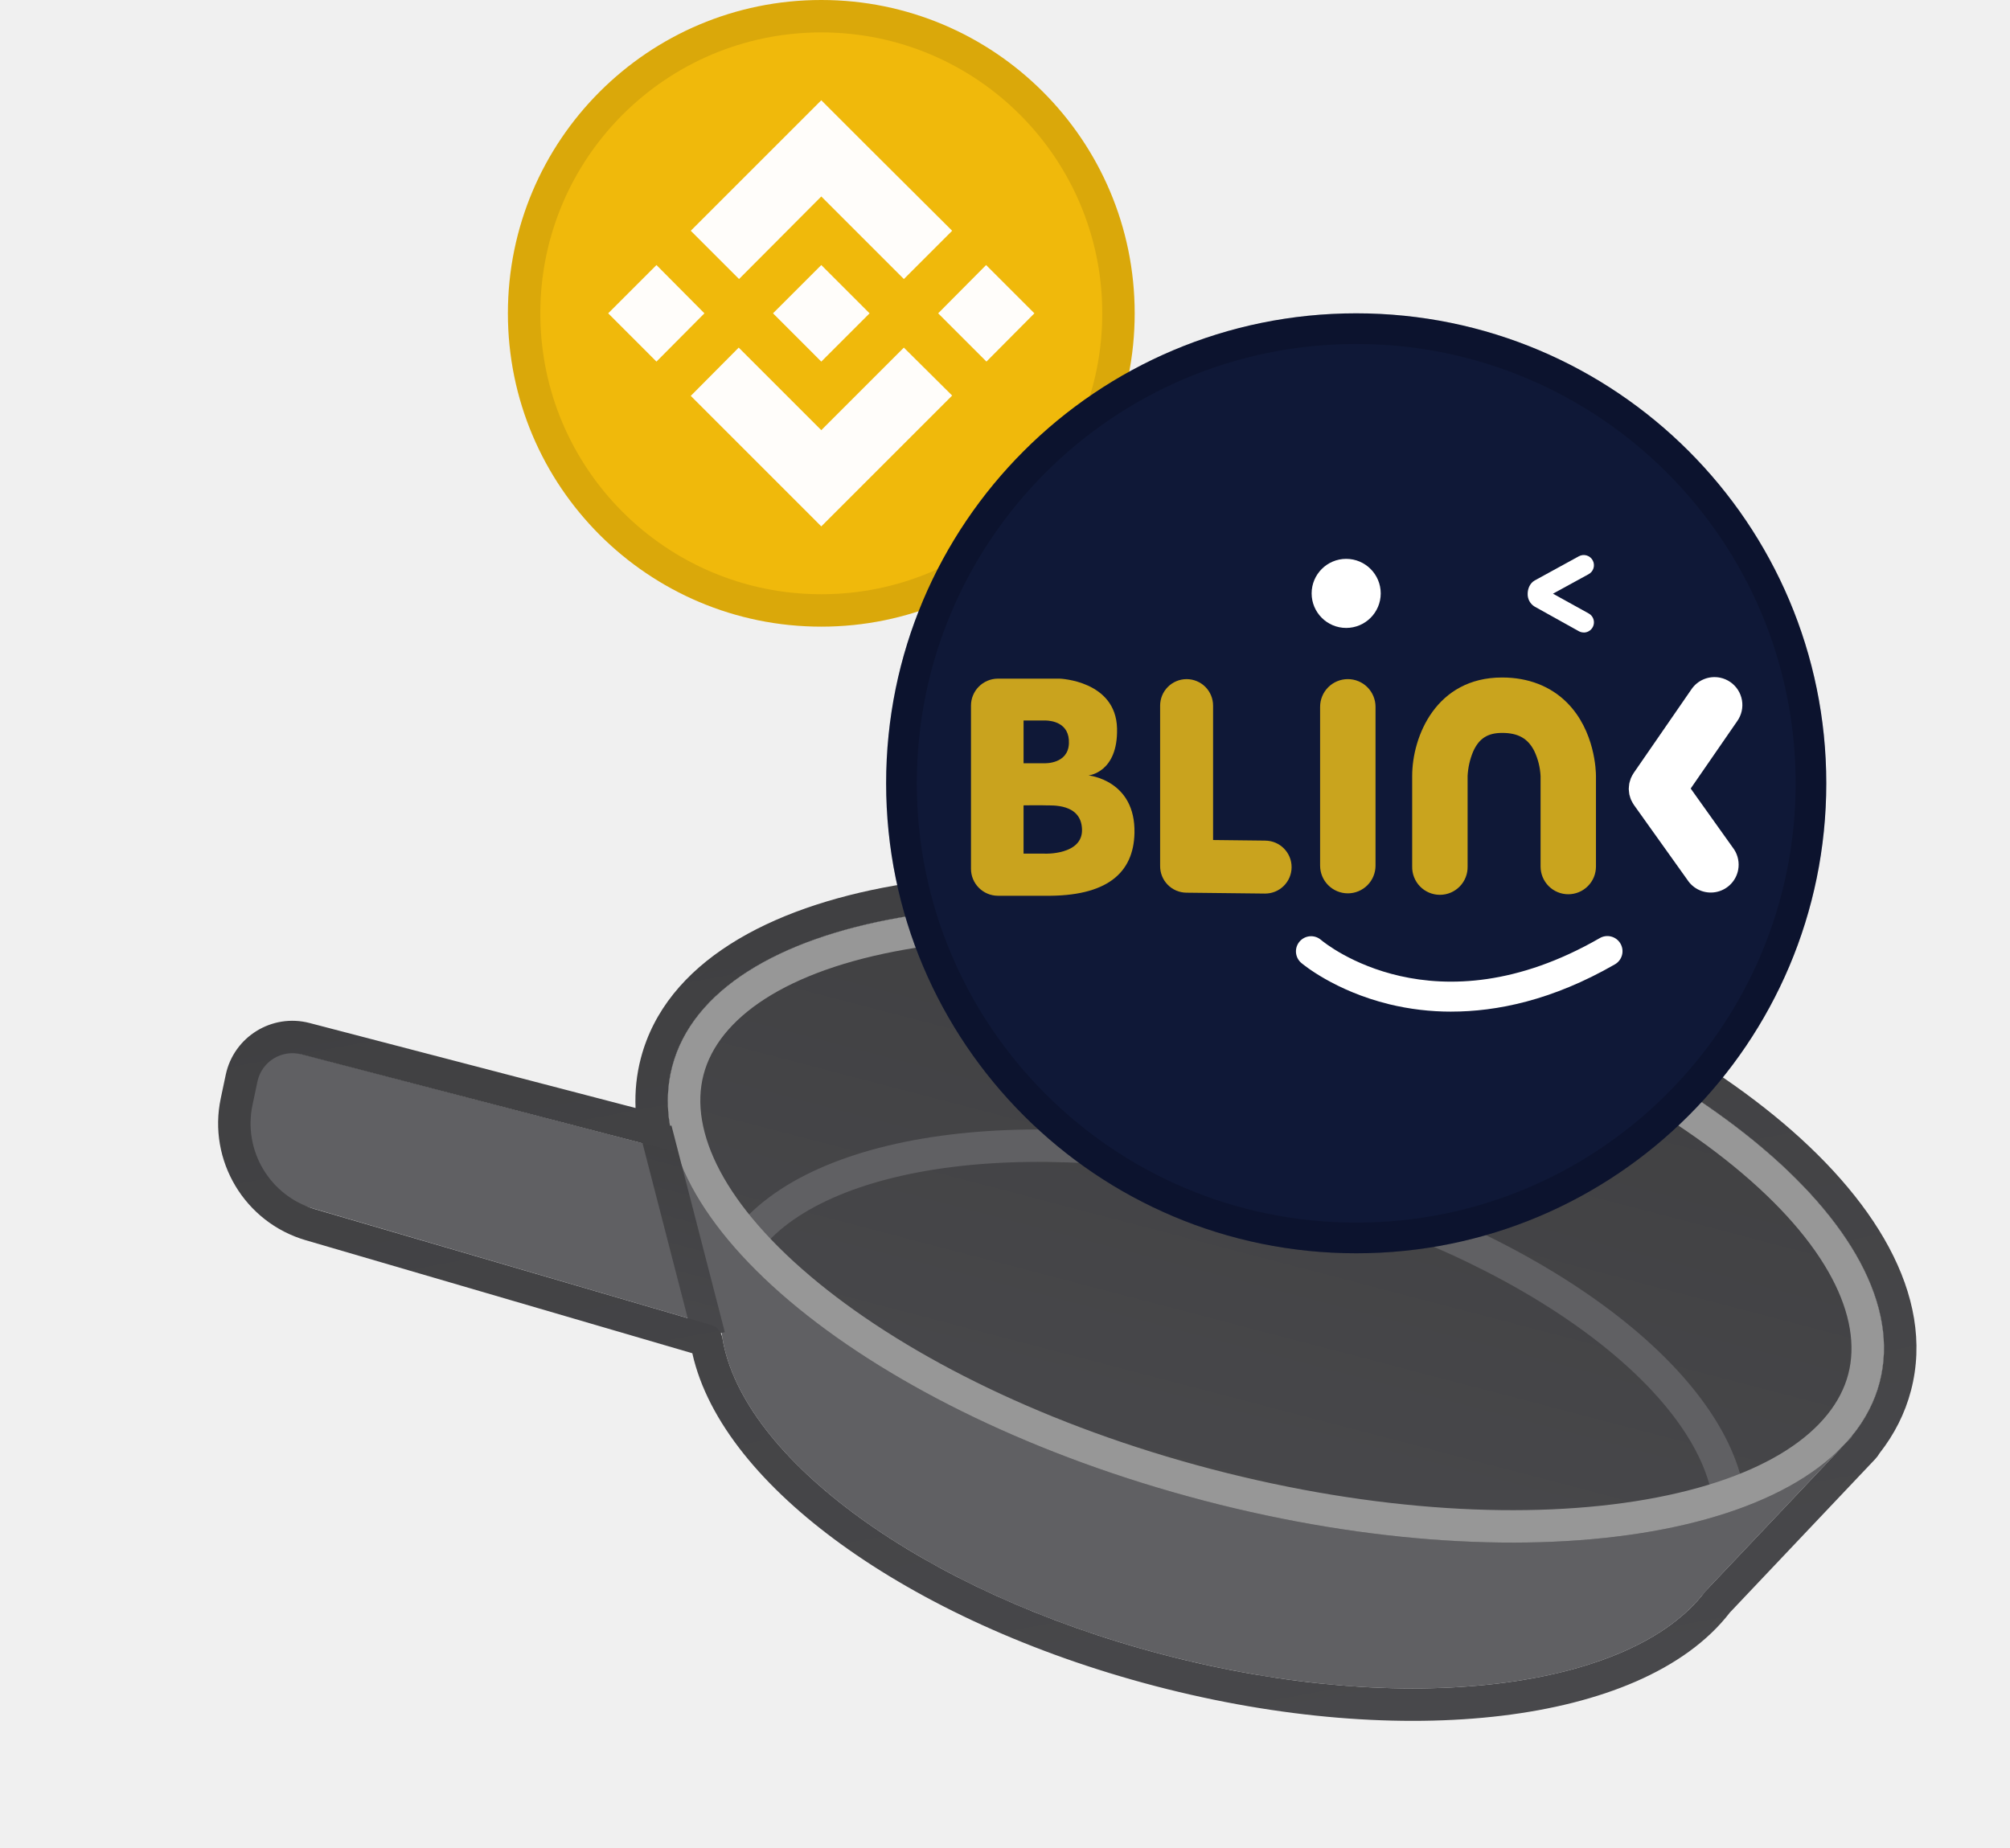
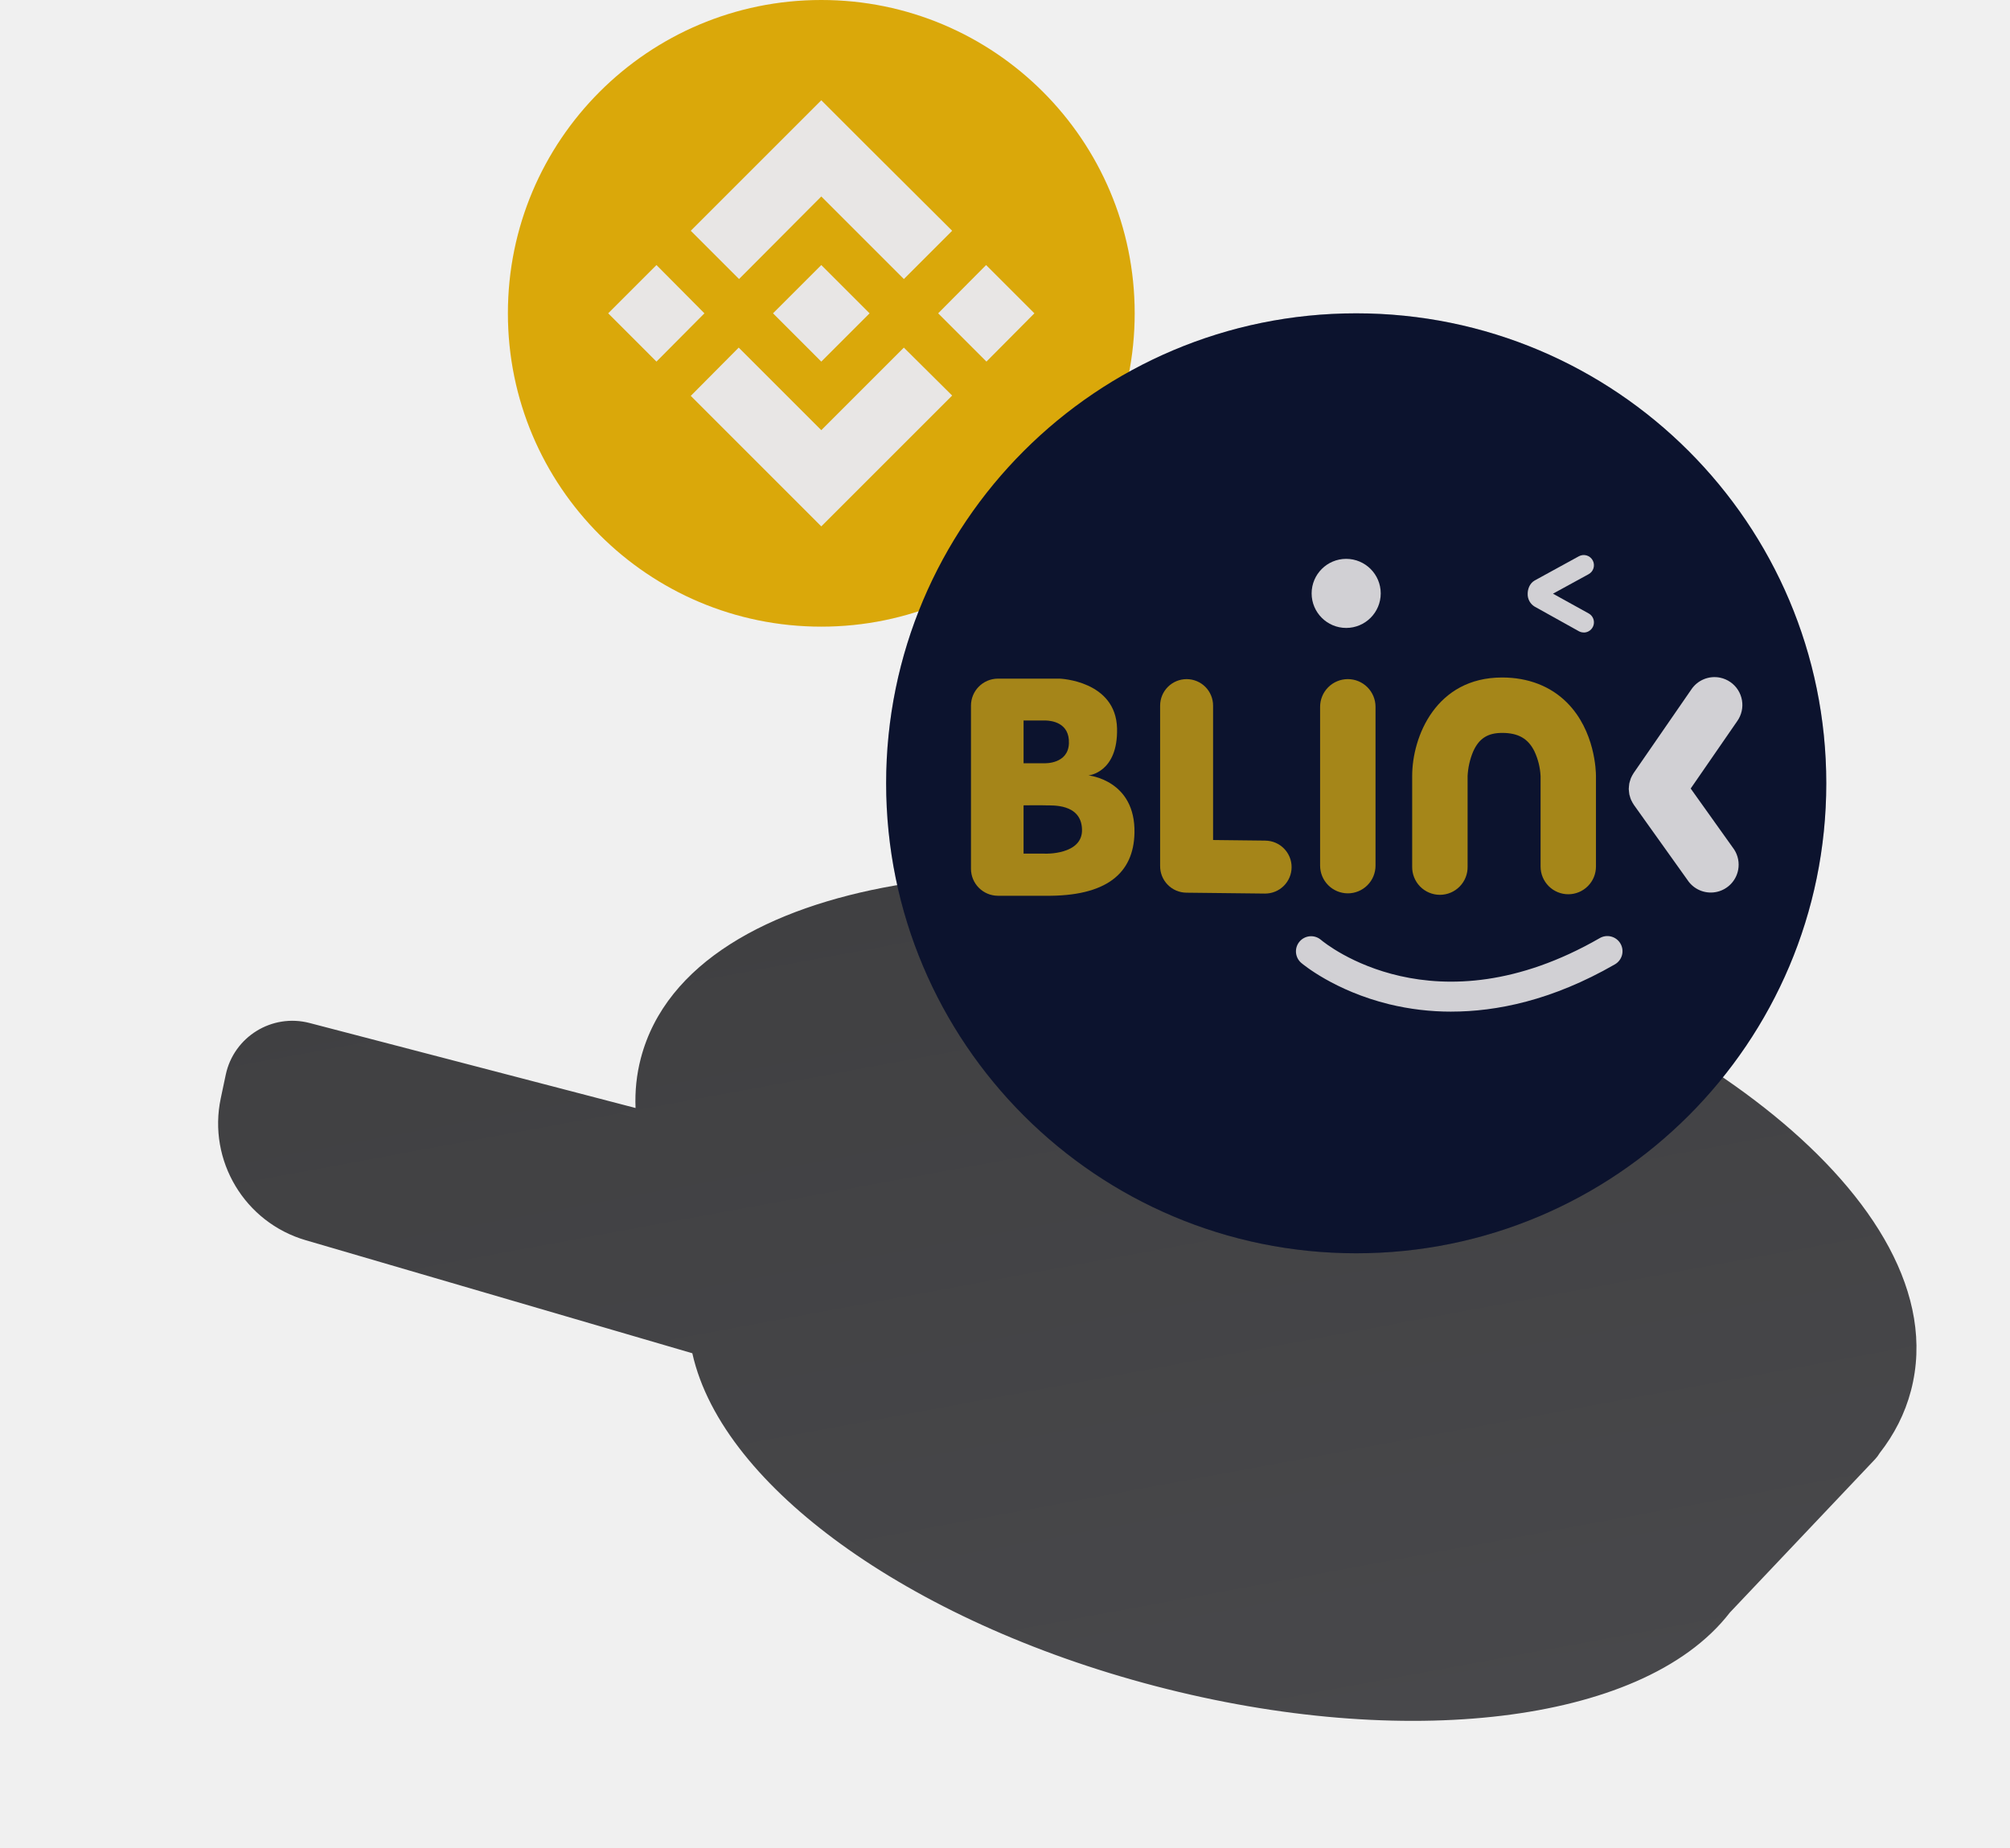
<svg xmlns="http://www.w3.org/2000/svg" width="186" height="171" fill="none">
  <g fill="#606063">
    <path d="M67.045 119.028c-3.178 12.144 15 27.421 40.602 34.121s48.934 2.287 52.112-9.858-15-27.421-40.602-34.122-48.934-2.286-52.112 9.859z" />
    <path d="M155.924 149.273l15.422-16.285-109.354-28.619 5.721 21.818 88.211 23.086z" />
    <path d="M68.934 108.293L27.073 97.338c-1.815-.475-3.66.654-4.063 2.486l-.468 2.129a8.26 8.26 0 0 0 5.746 9.7l41.812 12.239-1.166-15.599z" />
  </g>
  <path fill="url(#A)" d="M62.203 98.71c-3.694 14.114 18.324 32.101 49.178 40.176s58.86 3.178 62.554-10.936-18.324-32.101-49.178-40.176-58.861-3.179-62.554 10.935z" />
-   <g fill-rule="evenodd">
+   <g fillRule="evenodd">
    <path fill="#606063" d="M146.673 123.286c7.098 5.22 11.246 10.866 11.865 15.871l2.978-.368c-.772-6.238-5.737-12.531-13.066-17.92-7.389-5.435-17.439-10.148-28.913-13.151s-22.544-3.817-31.649-2.699c-9.029 1.109-16.44 4.163-20.168 9.223l2.415 1.779c2.992-4.06 9.373-6.95 18.119-8.024 8.67-1.064 19.354-.299 30.523 2.624s20.859 7.49 27.896 12.665z" />
    <path fill="#979797" d="M75.734 118.739c-8.721-7.124-11.998-14.041-10.629-19.27s7.614-9.654 18.706-11.593c10.807-1.889 25.078-1.154 40.186 2.8s27.911 10.304 36.406 17.245c8.721 7.124 11.998 14.041 10.63 19.27s-7.614 9.653-18.707 11.593c-10.806 1.889-25.078 1.153-40.186-2.8s-27.91-10.304-36.406-17.245zm35.647 20.147c-30.854-8.075-52.872-26.062-49.178-40.176s31.7-19.01 62.554-10.935 52.872 26.062 49.178 40.176-31.7 19.01-62.554 10.936z" />
    <path fill="url(#B)" d="M64.167 124.049l-4.937-19.123 2.905-.75 4.937 19.123-2.905.75z" />
    <path fill="url(#C)" d="M62.469 106.189l-.128-.443-.202-.817-.142-.54c.022-.012.03-.019.028-.027l-.004-.025-.12-.794-.022-.191c-.072-.663-.096-1.321-.071-1.974.035-.903.166-1.793.395-2.668 3.694-14.114 31.7-19.01 62.555-10.936s52.872 26.062 49.178 40.176a12.4 12.4 0 0 1-.963 2.519 13.7 13.7 0 0 1-1.635 2.476l-.016.019c.011.02.014.025.015.029l-.611.651-12.932 13.655c-6.807 9.031-27.596 11.752-50.146 5.85-22.302-5.837-38.971-18.182-40.797-29.295-.093-.569-.484-1.054-1.037-1.215L29.127 111.91a8.26 8.26 0 0 1-5.762-9.635l.459-2.172c.39-1.845 2.242-2.99 4.066-2.514l34.249 8.931a.27.27 0 0 0 .331-.331zm-3.657-3.636c-.064-1.544.091-3.085.488-4.603 2.325-8.885 11.93-13.965 23.478-15.984 11.834-2.069 26.992-1.215 42.738 2.906s29.38 10.802 38.683 18.402c9.078 7.417 14.963 16.551 12.638 25.436-.557 2.129-1.552 4.064-2.901 5.789a3.08 3.08 0 0 1-.425.566l-13.429 14.181c-4.171 5.406-12.026 8.46-21.098 9.556-9.3 1.124-20.517.28-32.096-2.751-11.453-2.997-21.548-7.685-29.079-13.141-7.079-5.13-12.321-11.262-13.743-17.657l-35.782-10.464a11.26 11.26 0 0 1-7.855-13.134l.459-2.173c.744-3.519 4.277-5.704 7.758-4.796l30.165 7.867z" />
  </g>
  <circle cx="76" cy="29" r="29" fill="#f0b90b" />
  <path fill="#fffdfa" d="M65.185 29l-4.437 4.468L56.28 29l4.468-4.468L65.185 29zM76 18.185l7.642 7.642 4.468-4.468-7.641-7.611L76 9.28 63.921 21.358l4.468 4.468L76 18.185zm15.252 6.347L86.815 29l4.468 4.468L95.72 29l-4.468-4.468zM76 39.815l-7.641-7.642-4.437 4.468L76 48.72l12.109-12.109-4.468-4.437L76 39.815zm0-6.347L80.468 29 76 24.532 71.532 29 76 33.468z" />
-   <path fill="#191326" fill-rule="evenodd" d="M76 55c14.359 0 26-11.641 26-26S90.359 3 76 3 50 14.641 50 29s11.641 26 26 26zm0 3c16.016 0 29-12.984 29-29S92.016 0 76 0 47 12.984 47 29s12.984 29 29 29z" opacity=".1" style="mix-blend-mode:multiply" />
+   <path fill="#191326" fillRule="evenodd" d="M76 55c14.359 0 26-11.641 26-26S90.359 3 76 3 50 14.641 50 29s11.641 26 26 26zm0 3c16.016 0 29-12.984 29-29S92.016 0 76 0 47 12.984 47 29s12.984 29 29 29z" opacity=".1" style="mix-blend-mode:multiply" />
  <circle cx="125.5" cy="72.5" r="43.5" fill="#0f1837" />
  <g clipPath="url(#D)">
    <path fill="#c9a31e" d="M117.08 77.804l-4.825-.055V65.306c0-.322-.063-.64-.187-.937a2.44 2.44 0 0 0-1.325-1.325 2.45 2.45 0 0 0-.938-.186c-.322 0-.64.063-.938.187a2.46 2.46 0 0 0-1.326 1.327c-.123.297-.186.616-.186.938v14.836c-.003.322.056.641.176.94s.298.571.523.801a2.45 2.45 0 0 0 .789.54c.296.126.613.193.935.197l7.28.082a2.45 2.45 0 0 0 1.736-.708c.462-.457.724-1.079.727-1.728a2.45 2.45 0 0 0-2.436-2.463h-.005z" />
    <g fill="#fff">
      <path d="M146.553 58.54a.94.94 0 0 1-.449-.115l-4.102-2.285a1.34 1.34 0 0 1-.478-.507c-.111-.208-.166-.443-.157-.679 0-.419.178-.961.65-1.227l4.09-2.242a.95.95 0 0 1 .719-.074.94.94 0 0 1 .325.172c.096.078.176.175.235.284a.93.93 0 0 1 .108.352.95.95 0 0 1-.034.367c-.035.119-.094.229-.172.325s-.175.176-.284.235l-3.296 1.804 3.299 1.825c.184.1.329.259.413.45s.101.406.05.609a.94.94 0 0 1-.334.512c-.165.129-.368.199-.578.2l-.005-.006zm-12.249 35.094a24.2 24.2 0 0 1-5.755-.685c-5.065-1.241-8.01-3.721-8.133-3.825-.283-.241-.458-.585-.488-.956s.089-.738.331-1.021a1.4 1.4 0 0 1 1.976-.158c.434.365 10.533 8.62 25.784-.15a1.41 1.41 0 0 1 .521-.186c.184-.027.373-.016.553.031a1.4 1.4 0 0 1 .863.658 1.4 1.4 0 0 1 .176.525 1.41 1.41 0 0 1-.041.552 1.4 1.4 0 0 1-.252.493c-.116.146-.259.267-.422.357-5.787 3.33-10.942 4.363-15.113 4.363z" />
    </g>
    <g fill="#c9a41e">
      <path d="M124.724 82.685c-.679 0-1.331-.271-1.812-.751a2.57 2.57 0 0 1-.753-1.812v-14.7c0-.68.27-1.332.751-1.813a2.57 2.57 0 0 1 1.813-.752 2.56 2.56 0 0 1 1.813.751c.481.481.751 1.133.751 1.813v14.7a2.56 2.56 0 0 1-.195.981c-.129.311-.317.594-.555.832a2.57 2.57 0 0 1-.832.556 2.58 2.58 0 0 1-.981.196zm20.403.085c-.681 0-1.333-.27-1.814-.751s-.752-1.133-.752-1.814v-8.36c-.037-.803-.232-1.59-.575-2.317-.584-1.17-1.495-1.692-2.976-1.692h-.008c-1.345 0-2.152.523-2.69 1.747-.296.713-.466 1.471-.504 2.242v8.371a2.57 2.57 0 0 1-.177 1c-.125.318-.313.608-.552.853s-.524.439-.839.572a2.57 2.57 0 0 1-.996.201 2.56 2.56 0 0 1-.996-.201 2.57 2.57 0 0 1-.84-.572 2.56 2.56 0 0 1-.551-.853c-.126-.318-.186-.659-.178-1v-8.371c0-3.664 2.216-9.118 8.317-9.118h.011c2.4 0 4.471.801 5.988 2.315 2.617 2.616 2.691 6.386 2.691 6.807V80.2c0 .337-.065.67-.193.982s-.317.594-.555.833-.52.428-.83.558a2.57 2.57 0 0 1-.981.197z" />
    </g>
    <g fill="#fff">
      <path d="M156.452 72.984l4.301-6.232c.199-.279.341-.594.417-.928a2.58 2.58 0 0 0 .026-1.017c-.059-.337-.185-.66-.369-.948s-.426-.537-.708-.732a2.57 2.57 0 0 0-.934-.401 2.58 2.58 0 0 0-2.679 1.096l-5.332 7.727s0 .012-.01.018a2.72 2.72 0 0 0-.202.366l-.048.1a2.87 2.87 0 0 0-.103.327l-.043.166a2.54 2.54 0 0 0-.03.275c0 .076-.017.149-.017.229s.012.15.02.221a2.39 2.39 0 0 0 .034.28c.012.055.032.108.047.161.028.113.064.223.109.33.013.033.031.063.048.094a2.47 2.47 0 0 0 .209.368s0 .012.01.018l5.074 7.111a2.58 2.58 0 0 0 4.573-1.1c.124-.654-.01-1.331-.373-1.889l-4.02-5.64zm-31.88-14.864a3.2 3.2 0 0 0 3.197-3.197 3.2 3.2 0 0 0-3.197-3.197 3.2 3.2 0 0 0-3.197 3.197 3.2 3.2 0 0 0 3.197 3.197z" />
    </g>
    <path fill="#c9a31e" d="M100.723 71.771s2.741-.245 2.645-4.35c-.103-4.423-5.302-4.608-5.302-4.608h-5.742a2.5 2.5 0 0 0-2.472 2.499V80.41a2.5 2.5 0 0 0 2.499 2.499h4.304c5.782.085 8.24-2.109 8.326-5.797.109-4.927-4.258-5.341-4.258-5.341zm-6.006-5.082h2.093c.487.022 2.175.187 2.105 2.117s-2.242 1.837-2.242 1.837h-1.955v-3.954zm1.954 12.318h-1.954v-4.465s1.605-.024 2.093 0 3.251-.209 3.317 2.23c.067 2.38-3.456 2.242-3.456 2.242v-.007z" />
  </g>
-   <path fill="#191326" fill-rule="evenodd" d="M125.5 113.163c22.458 0 40.663-18.205 40.663-40.663S147.958 31.837 125.5 31.837 84.837 50.042 84.837 72.5s18.205 40.663 40.663 40.663zm0 2.837c24.024 0 43.5-19.476 43.5-43.5S149.524 29 125.5 29 82 48.476 82 72.5s19.476 43.5 43.5 43.5z" opacity=".2" style="mix-blend-mode:multiply" />
+   <path fill="#191326" fillRule="evenodd" d="M125.5 113.163c22.458 0 40.663-18.205 40.663-40.663S147.958 31.837 125.5 31.837 84.837 50.042 84.837 72.5s18.205 40.663 40.663 40.663zm0 2.837c24.024 0 43.5-19.476 43.5-43.5S149.524 29 125.5 29 82 48.476 82 72.5s19.476 43.5 43.5 43.5z" opacity=".2" style="mix-blend-mode:multiply" />
  <defs>
    <linearGradient id="A" x1="124.757" x2="111.381" y1="87.774" y2="138.886" gradientUnits="userSpaceOnUse">
      <stop stop-color="#404042" />
      <stop offset="1" stop-color="#48484b" />
    </linearGradient>
    <linearGradient id="B" x1="65.567" x2="60.735" y1="105.096" y2="123.129" gradientUnits="userSpaceOnUse">
      <stop stop-color="#404042" />
      <stop offset="1" stop-color="#48484b" />
    </linearGradient>
    <linearGradient id="C" x1="92.495" x2="108.09" y1="80.169" y2="164.62" gradientUnits="userSpaceOnUse">
      <stop stop-color="#404042" />
      <stop offset="1" stop-color="#48484b" />
    </linearGradient>
    <clipPath id="D">
      <path fill="#fff" d="M0 0h71.364v42.268H0z" transform="translate(89.845 51.366)" />
    </clipPath>
  </defs>
</svg>
